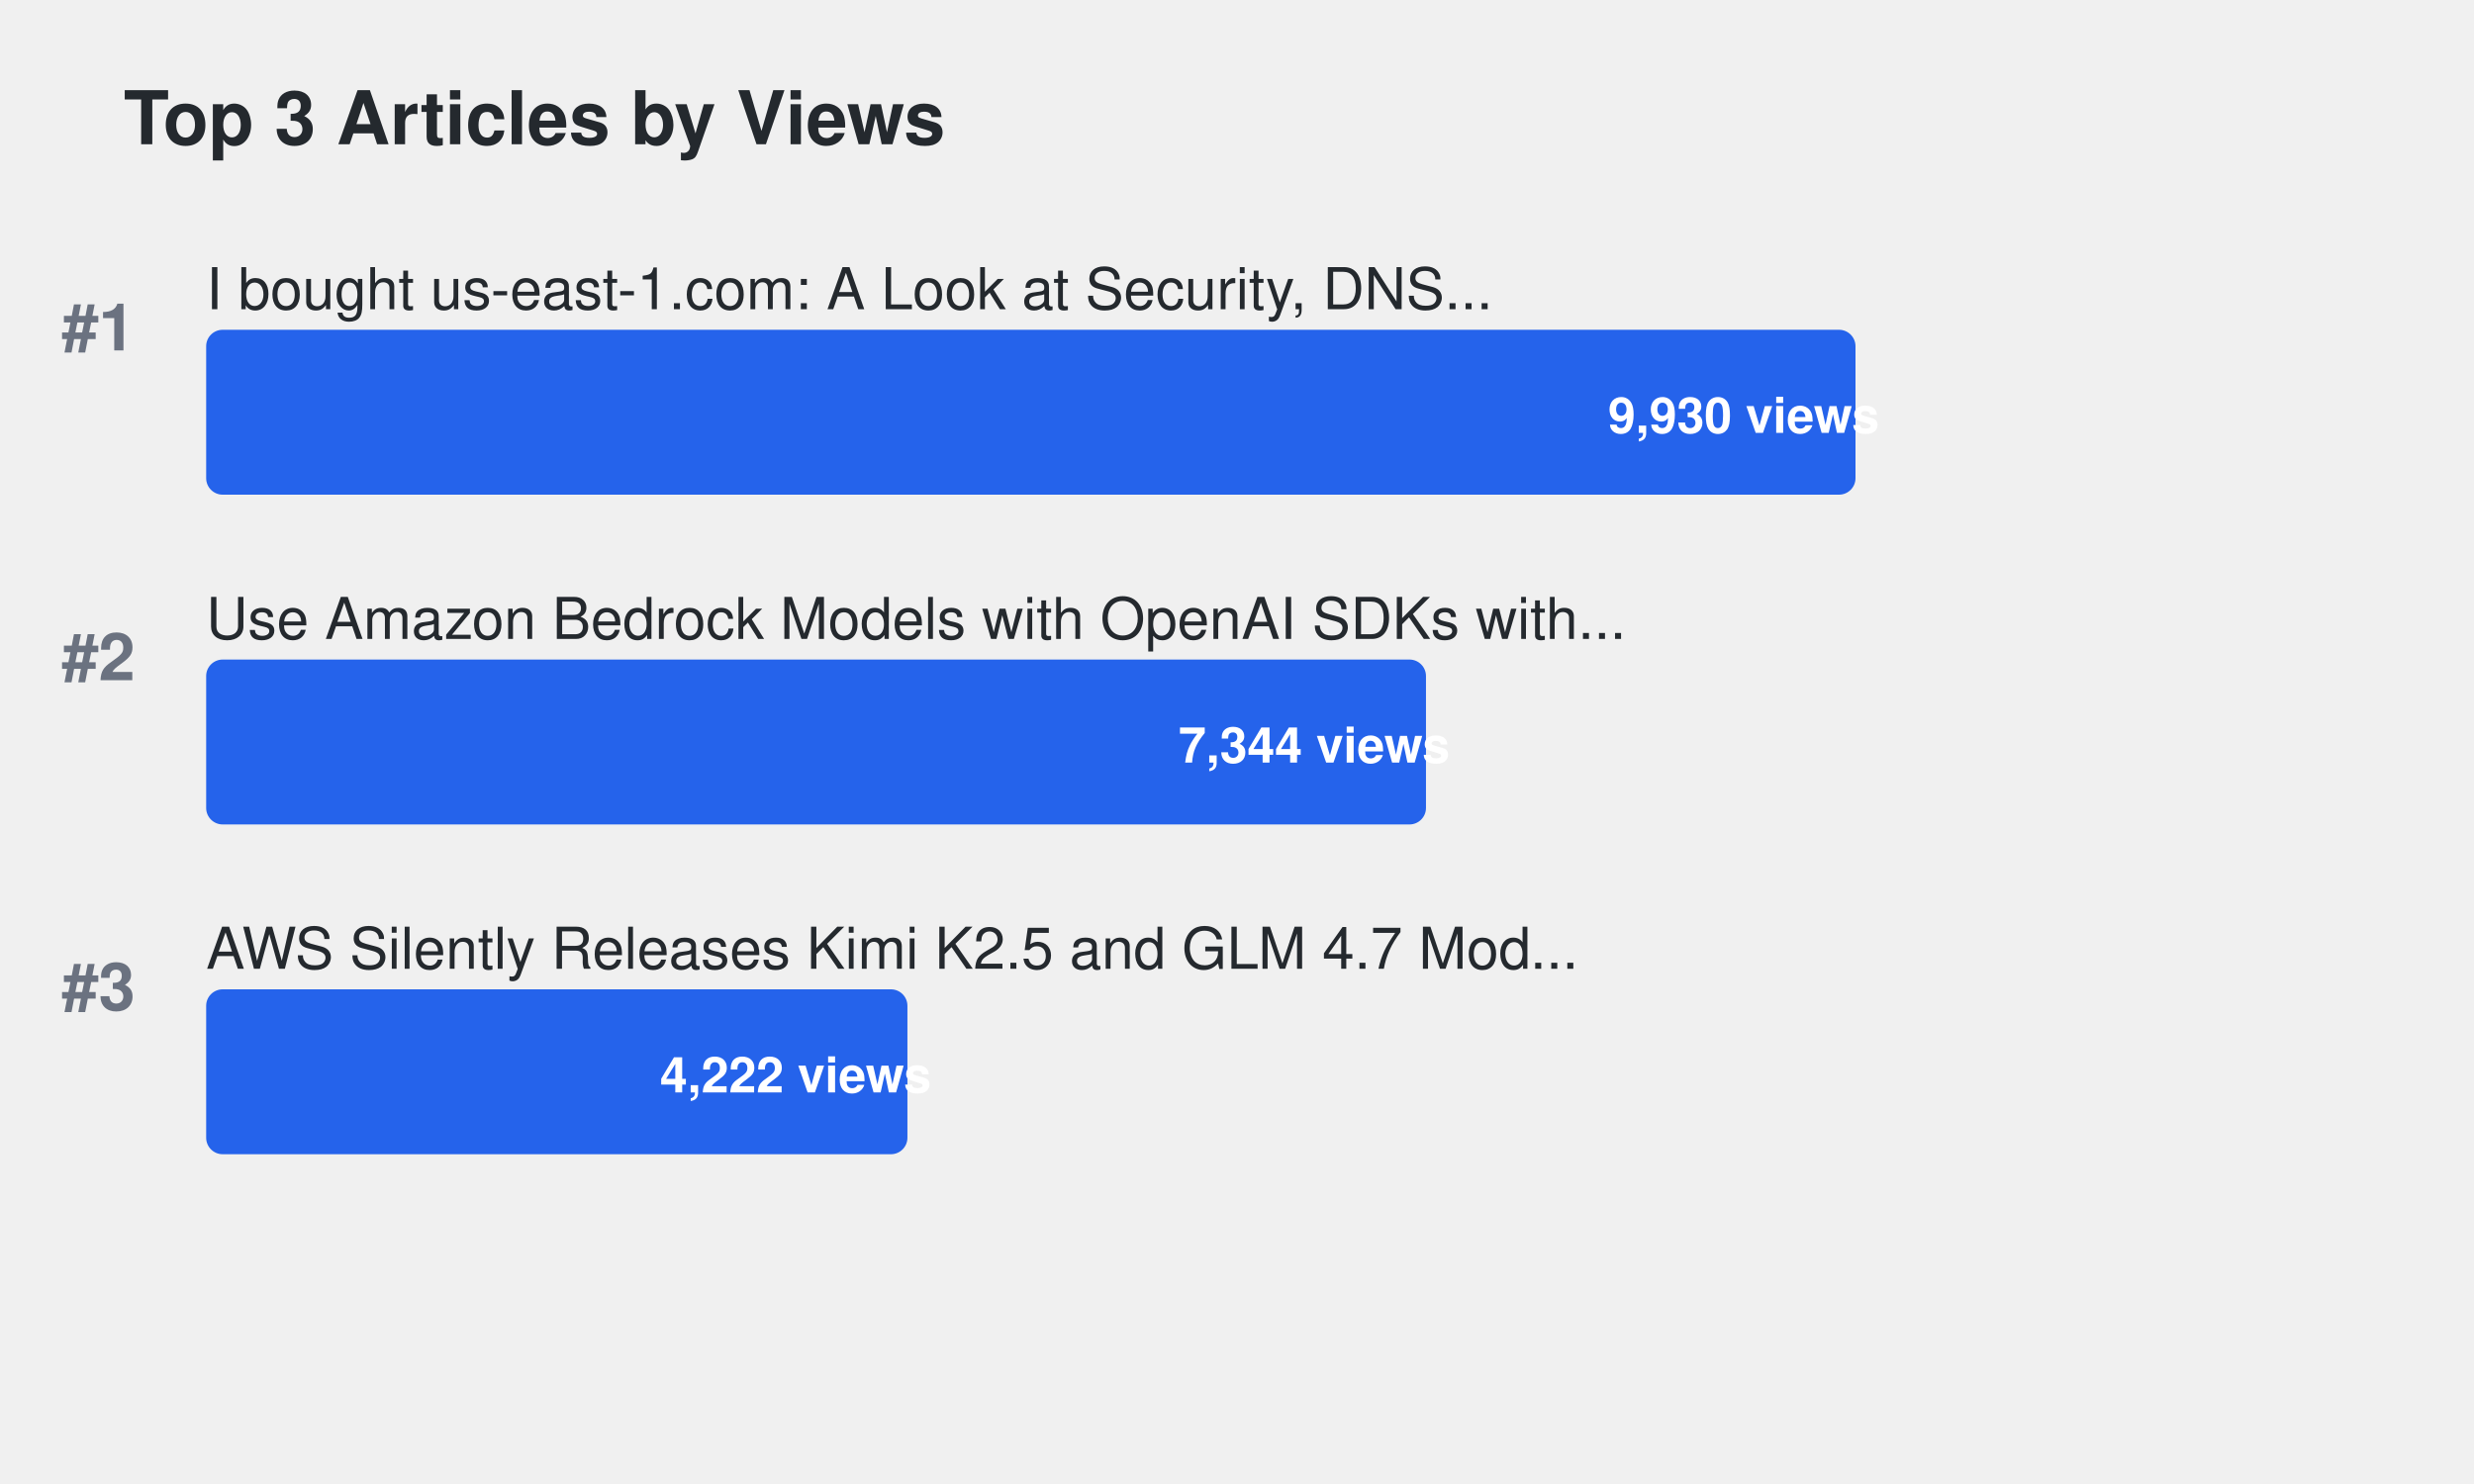
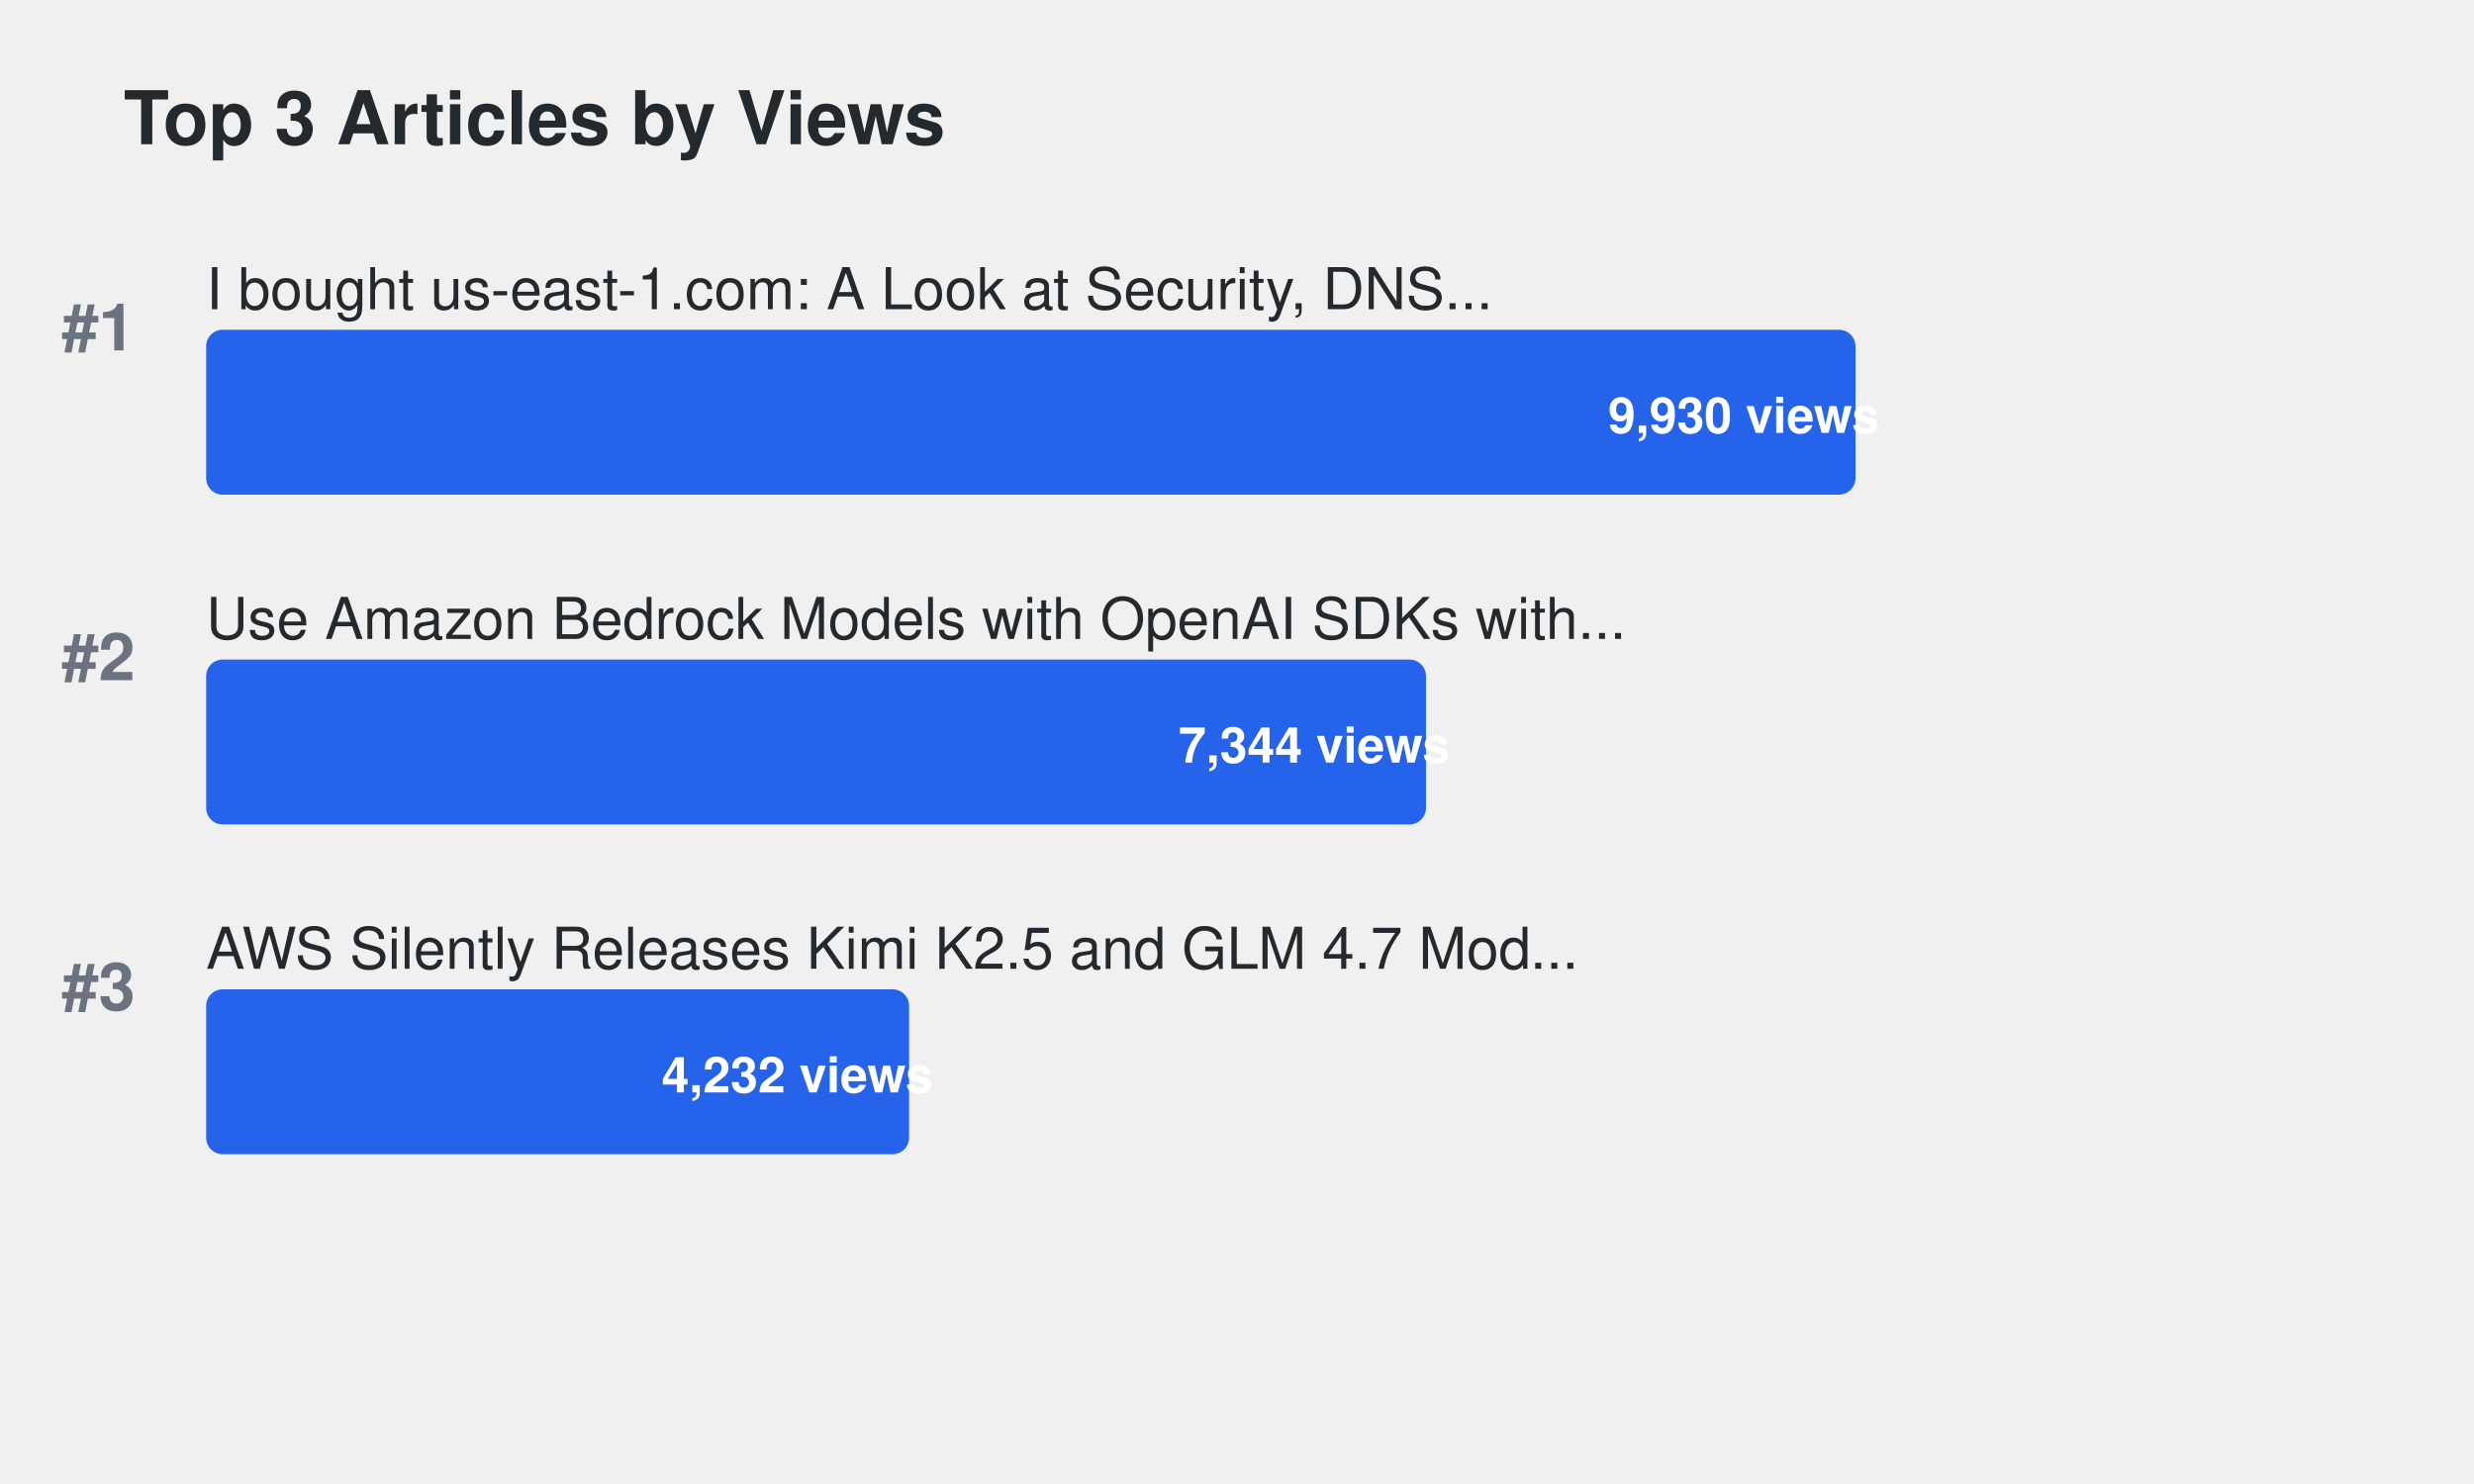
<svg xmlns="http://www.w3.org/2000/svg" width="600" height="360">
  <defs>
    <style>
.title { font-family: -apple-system, BlinkMacSystemFont, "Segoe UI", Helvetica, Arial, sans-serif; font-size: 18px; font-weight: 600; fill: #24292e; }
.article-title { font-family: -apple-system, BlinkMacSystemFont, "Segoe UI", Helvetica, Arial, sans-serif; font-size: 14px; font-weight: 500; fill: #24292e; }
.metric-value { font-family: -apple-system, BlinkMacSystemFont, "Segoe UI", Helvetica, Arial, sans-serif; font-size: 12px; font-weight: 600; fill: #ffffff; }
.rank { font-family: -apple-system, BlinkMacSystemFont, "Segoe UI", Helvetica, Arial, sans-serif; font-size: 16px; font-weight: 700; fill: #6b7280; }
.bar { rx: 4; ry: 4; }
.bar:hover { opacity: 0.8; cursor: pointer; }
a { text-decoration: none; }
a:hover .article-title { fill: #0969da; text-decoration: underline; }
a:hover .bar { opacity: 0.9; }
</style>
  </defs>
  <text x="30" y="35" class="title">Top 3 Articles by Views</text>
  <text x="15" y="85" class="rank">#1</text>
  <a href="https://dev.to/aws-builders/i-bought-us-east-1com-a-look-at-security-dns-traffic-and-protecting-aws-users-15ng" target="_blank">
    <text x="50" y="75" class="article-title">I bought us-east-1.com: A Look at Security, DNS...</text>
    <rect x="50" y="80" width="400.0" height="40" fill="#2563eb" class="bar">
</rect>
    <text x="390.0" y="105" class="metric-value" fill="#ffffff">9,930 views</text>
  </a>
  <text x="15" y="165" class="rank">#2</text>
  <a href="https://dev.to/aws-builders/use-amazon-bedrock-models-via-an-openai-api-compatible-serverless-endpoint-now-without-fixed-cost-5hf5" target="_blank">
    <text x="50" y="155" class="article-title">Use Amazon Bedrock Models with OpenAI SDKs with...</text>
    <rect x="50" y="160" width="295.831" height="40" fill="#2563eb" class="bar">
</rect>
    <text x="285.831" y="185" class="metric-value" fill="#ffffff">7,344 views</text>
  </a>
  <text x="15" y="245" class="rank">#3</text>
  <a href="https://dev.to/aws-builders/aws-silently-releases-kimi-k25-and-glm-47-models-to-bedrock-1514" target="_blank">
    <text x="50" y="235" class="article-title">AWS Silently Releases Kimi K2.5 and GLM 4.7 Mod...</text>
-     <rect x="50" y="240" width="170.07" height="40" fill="#2563eb" class="bar">
+     <rect x="50" y="240" width="170.473" height="40" fill="#2563eb" class="bar">
</rect>
-     <text x="160.07" y="265" class="metric-value" fill="#ffffff">4,222 views</text>
+     <text x="160.473" y="265" class="metric-value" fill="#ffffff">4,232 views</text>
  </a>
</svg>
